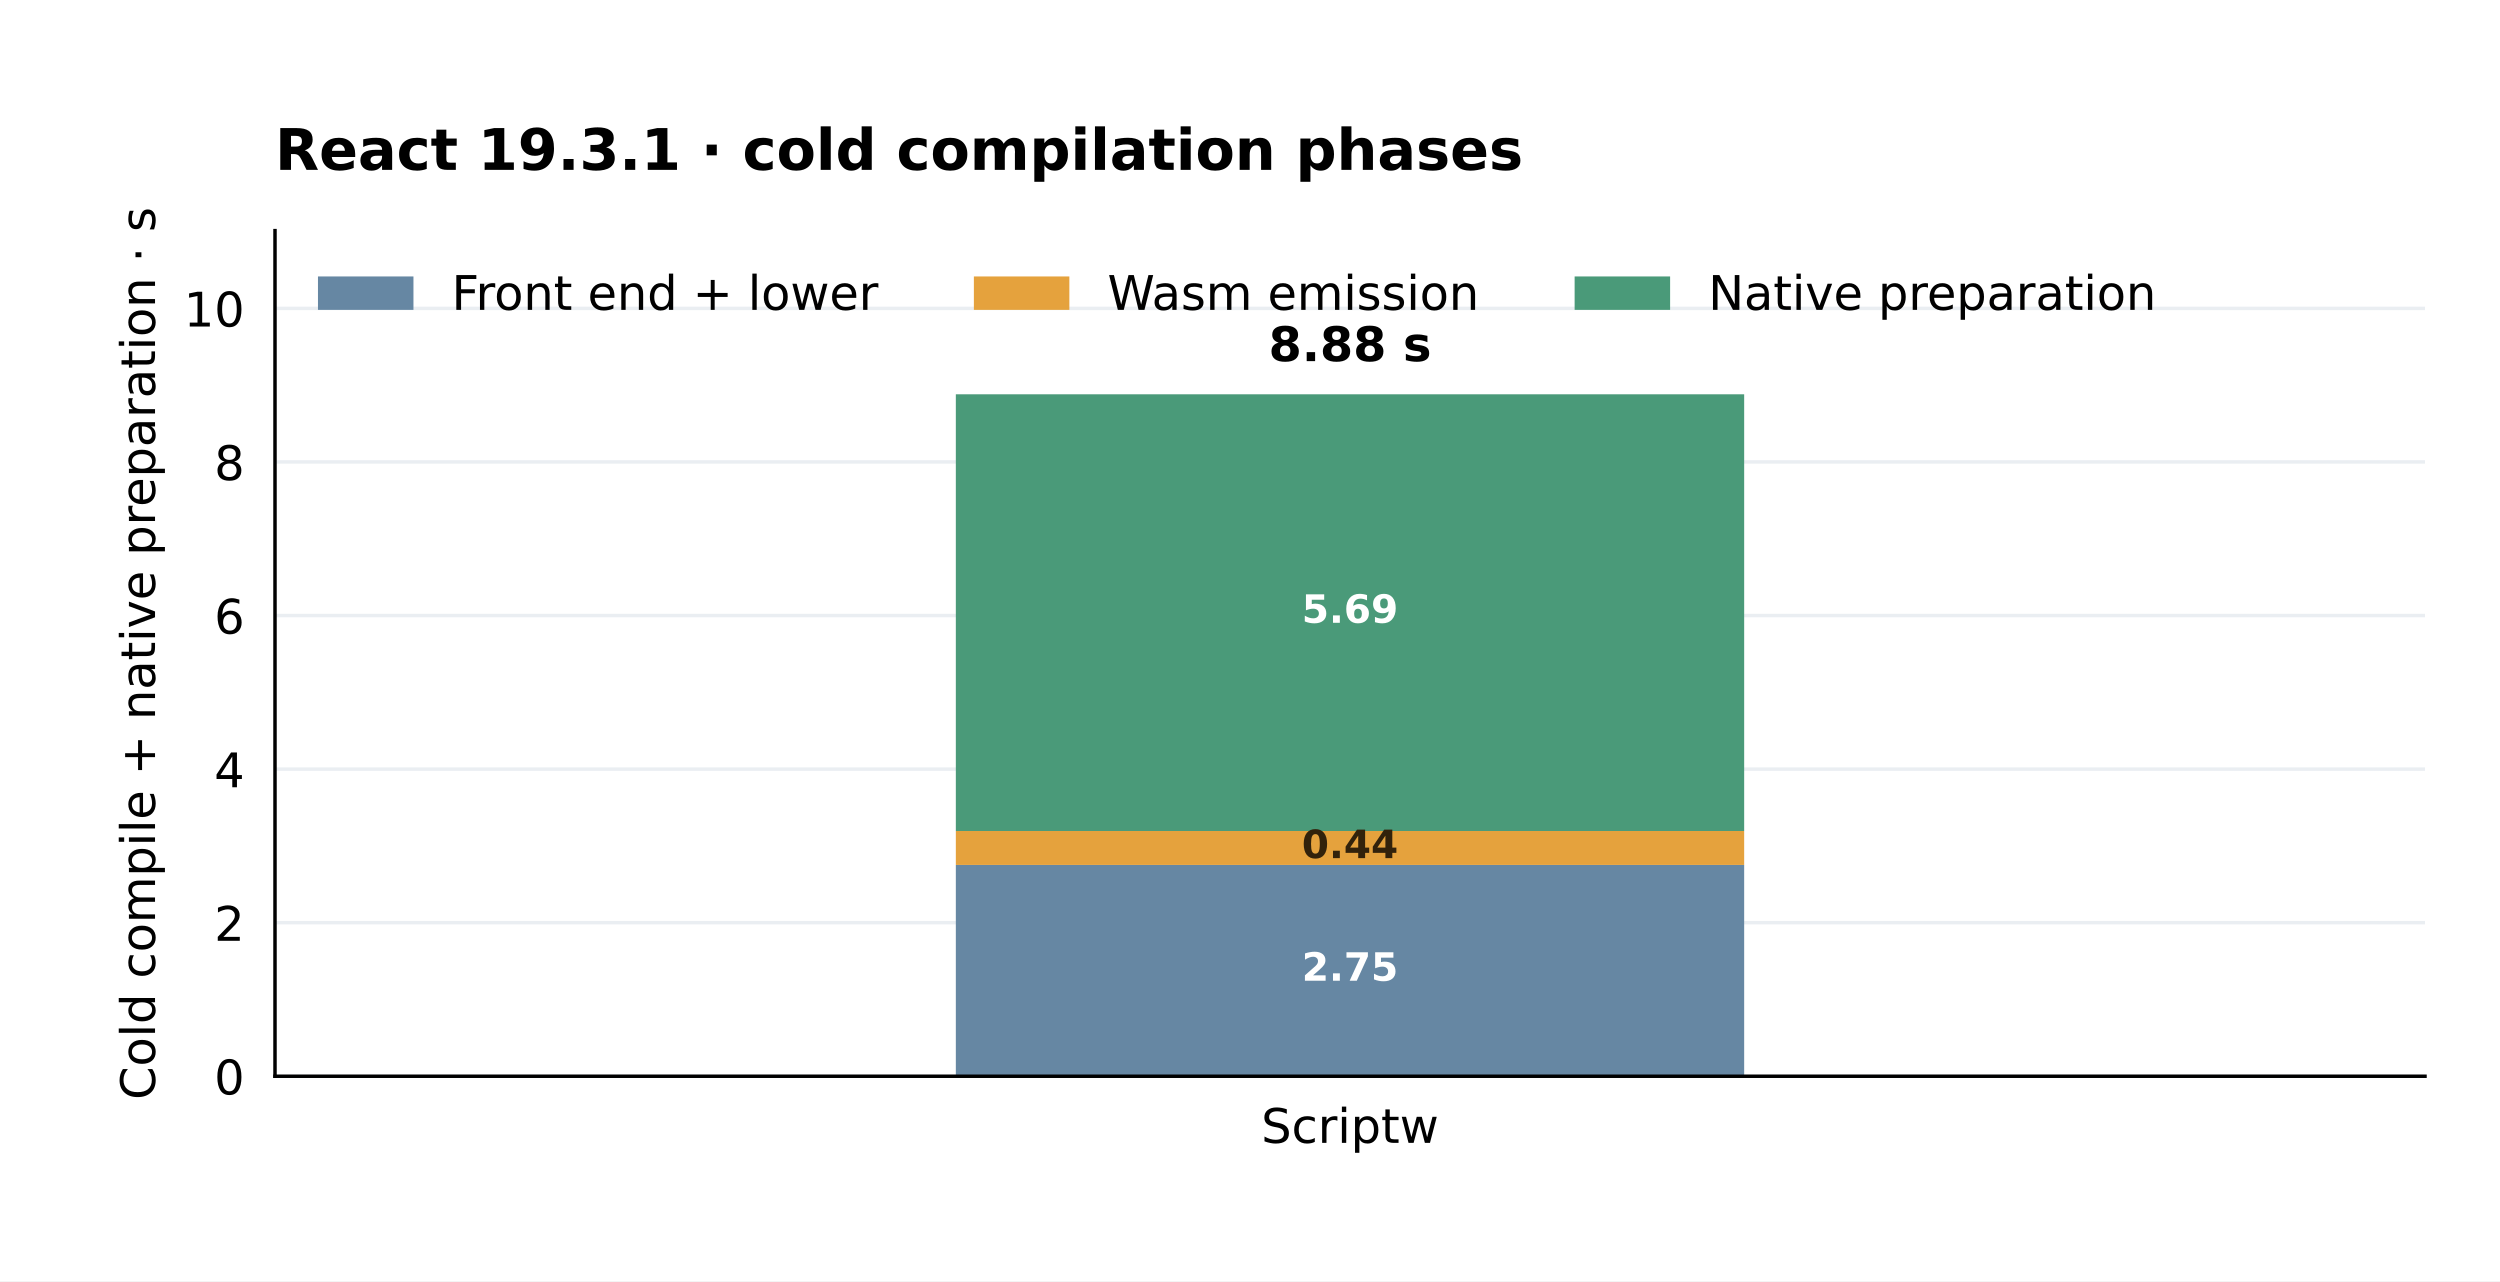
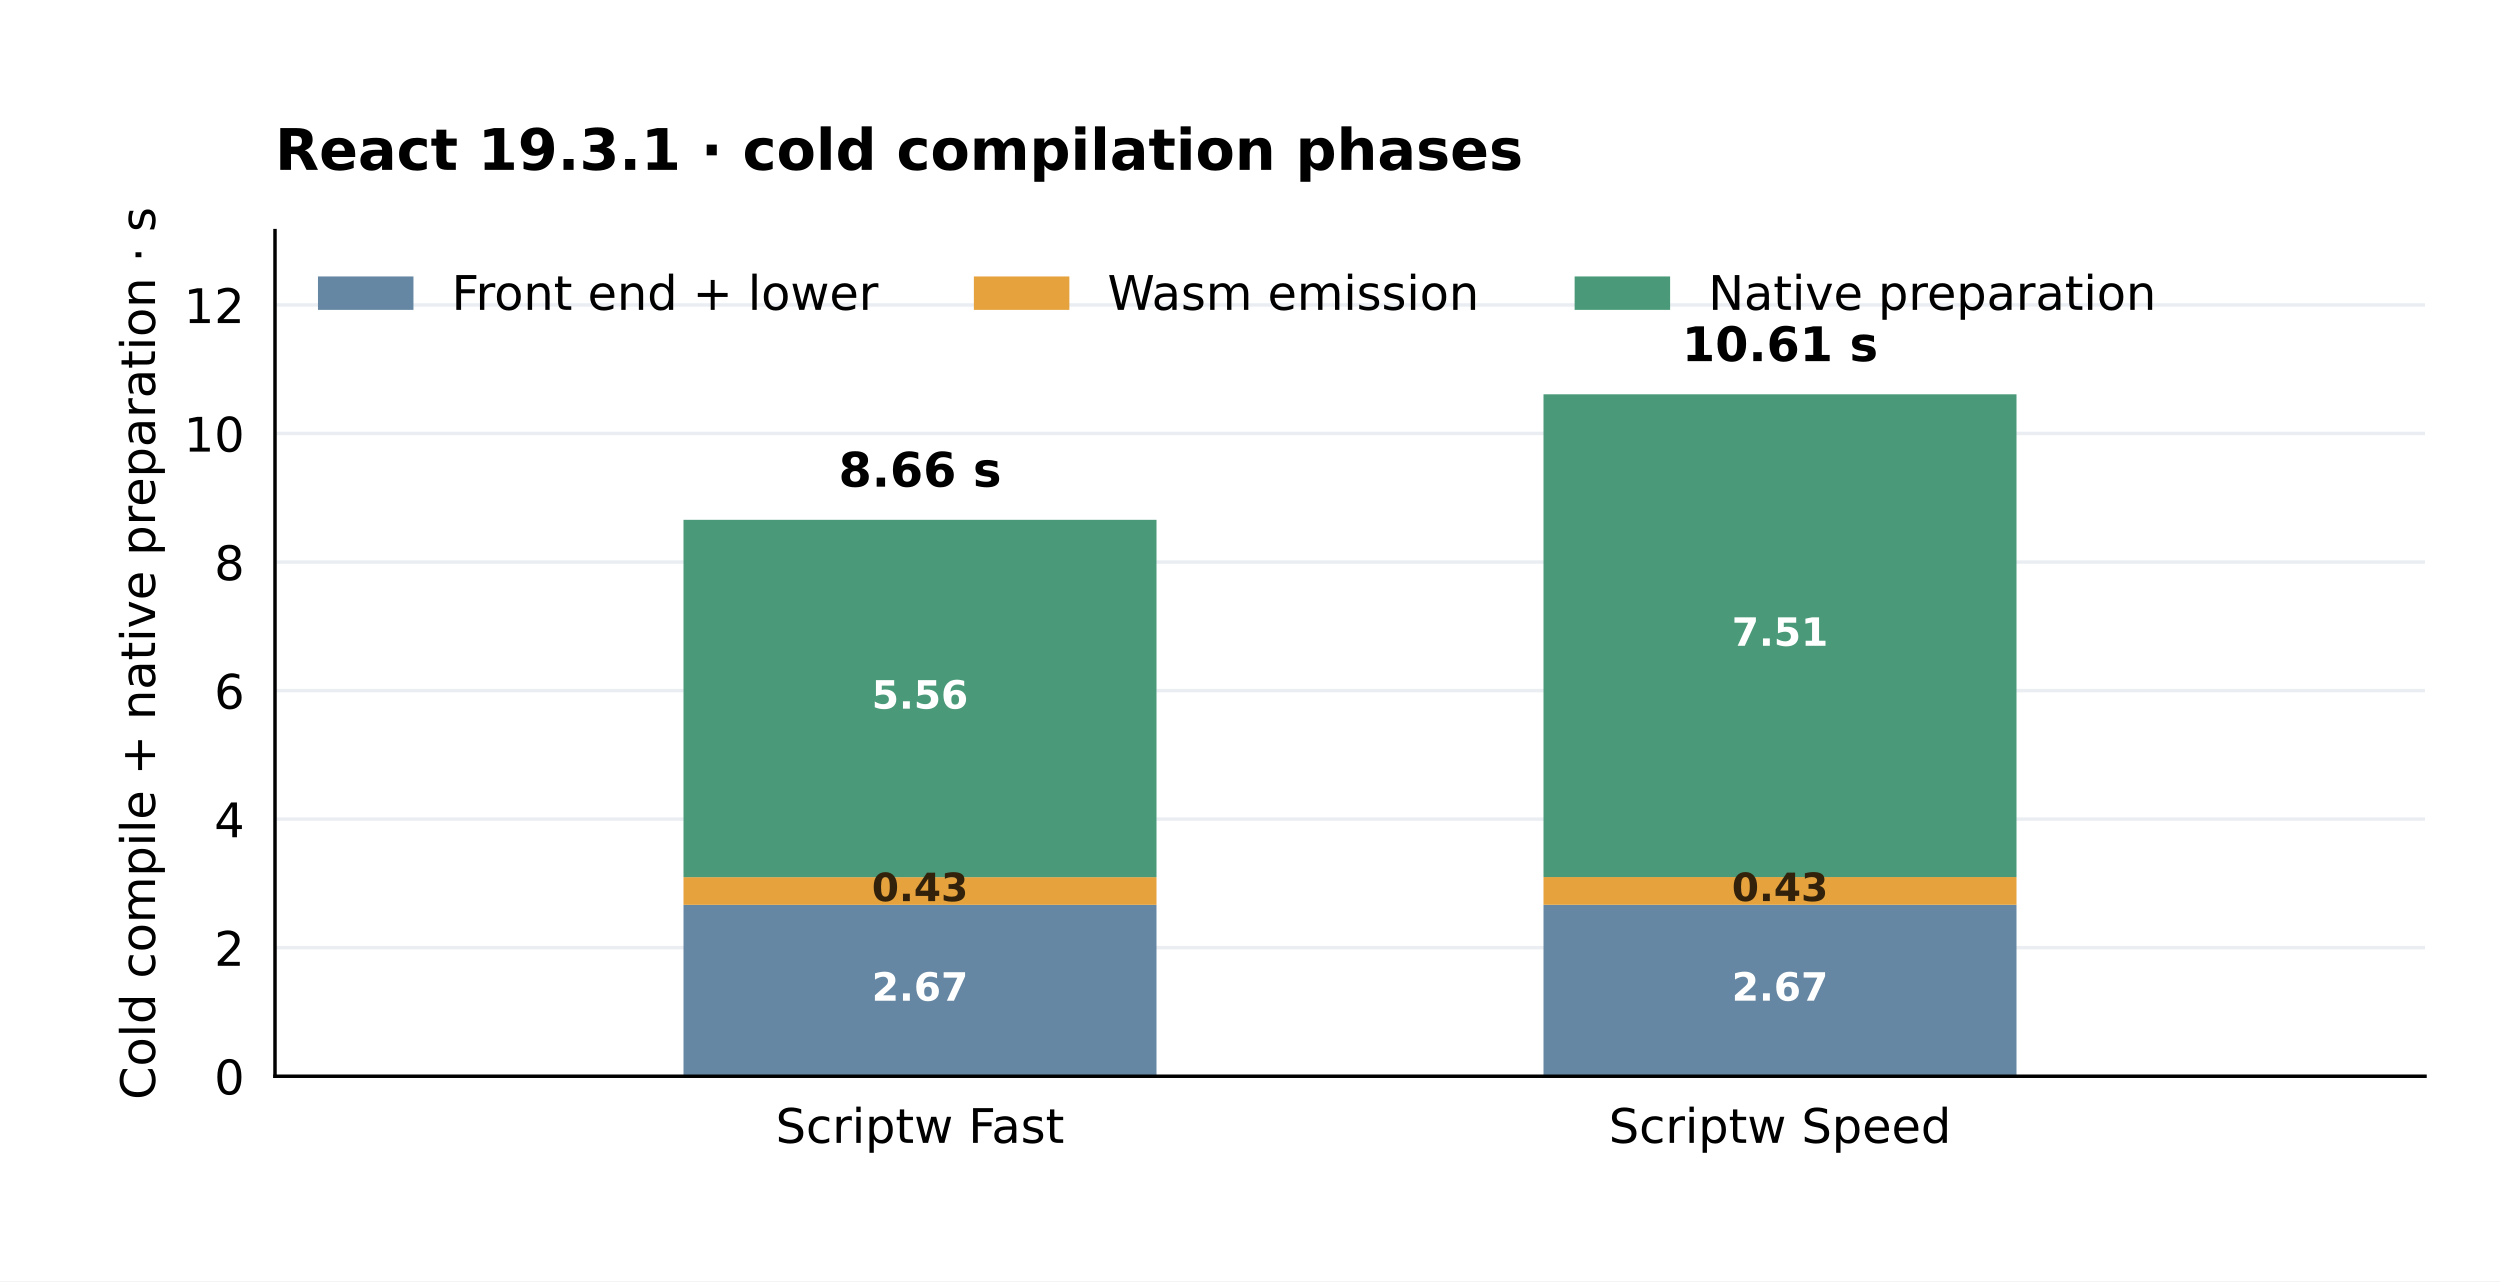
<svg xmlns="http://www.w3.org/2000/svg" width="576pt" height="295.2pt" viewBox="0 0 576 295.2" version="1.1">
  <defs>
    <style type="text/css">*{stroke-linejoin: round; stroke-linecap: butt}</style>
  </defs>
  <g id="figure_1">
    <g id="patch_1">
      <path d="M 0 295.2 L 576 295.2 L 576 0 L 0 0 z " style="fill: #ffffff" />
    </g>
    <g id="axes_1">
      <g id="patch_2">
        <path d="M 63.36 247.968 L 558.72 247.968 L 558.72 53.136 L 63.36 53.136 z " style="fill: #ffffff" />
      </g>
      <g id="matplotlib.axis_1">
        <g id="xtick_1">
          <g id="line2d_1" />
          <g id="text_1">
-             <text style="font-size: 11px; font-family: 'DejaVu Sans'; text-anchor: middle" x="311.04" y="263.326" transform="rotate(-0 311.04 263.3263)">Scriptw</text>
+             <text style="font-size: 11px; font-family: 'DejaVu Sans'; text-anchor: middle" x="211.968" y="263.326" transform="rotate(-0 211.968 263.3263)">Scriptw Fast</text>
+           </g>
+         </g>
+         <g id="xtick_2">
+           <g id="line2d_2" />
+           <g id="text_2">
+             <text style="font-size: 11px; font-family: 'DejaVu Sans'; text-anchor: middle" x="410.112" y="263.326" transform="rotate(-0 410.112 263.3263)">Scriptw Speed</text>
          </g>
        </g>
      </g>
      <g id="matplotlib.axis_2">
        <g id="ytick_1">
-           <g id="line2d_2">
+           <g id="line2d_3">
            <path d="M 63.36 247.968 L 558.72 247.968 " clip-path="url(#pc5acb95793)" style="fill: none; stroke: #eaeef2; stroke-width: 0.8; stroke-linecap: square" />
          </g>
-           <g id="line2d_3" />
-           <g id="text_2">
+           <g id="line2d_4" />
+           <g id="text_3">
            <text style="font-size: 11px; font-family: 'DejaVu Sans'; text-anchor: end" x="56.36" y="252.147" transform="rotate(-0 56.36 252.1467)">0</text>
          </g>
        </g>
        <g id="ytick_2">
-           <g id="line2d_4">
-             <path d="M 63.36 212.585 L 558.72 212.585 " clip-path="url(#pc5acb95793)" style="fill: none; stroke: #eaeef2; stroke-width: 0.8; stroke-linecap: square" />
+           <g id="line2d_5">
+             <path d="M 63.36 218.349 L 558.72 218.349 " clip-path="url(#pc5acb95793)" style="fill: none; stroke: #eaeef2; stroke-width: 0.8; stroke-linecap: square" />
          </g>
-           <g id="line2d_5" />
-           <g id="text_3">
-             <text style="font-size: 11px; font-family: 'DejaVu Sans'; text-anchor: end" x="56.36" y="216.763" transform="rotate(-0 56.36 216.7633)">2</text>
+           <g id="line2d_6" />
+           <g id="text_4">
+             <text style="font-size: 11px; font-family: 'DejaVu Sans'; text-anchor: end" x="56.36" y="222.528" transform="rotate(-0 56.36 222.5279)">2</text>
          </g>
        </g>
        <g id="ytick_3">
-           <g id="line2d_6">
-             <path d="M 63.36 177.201 L 558.72 177.201 " clip-path="url(#pc5acb95793)" style="fill: none; stroke: #eaeef2; stroke-width: 0.8; stroke-linecap: square" />
+           <g id="line2d_7">
+             <path d="M 63.36 188.73 L 558.72 188.73 " clip-path="url(#pc5acb95793)" style="fill: none; stroke: #eaeef2; stroke-width: 0.8; stroke-linecap: square" />
          </g>
-           <g id="line2d_7" />
-           <g id="text_4">
-             <text style="font-size: 11px; font-family: 'DejaVu Sans'; text-anchor: end" x="56.36" y="181.38" transform="rotate(-0 56.36 181.3798)">4</text>
+           <g id="line2d_8" />
+           <g id="text_5">
+             <text style="font-size: 11px; font-family: 'DejaVu Sans'; text-anchor: end" x="56.36" y="192.909" transform="rotate(-0 56.36 192.909)">4</text>
          </g>
        </g>
        <g id="ytick_4">
-           <g id="line2d_8">
-             <path d="M 63.36 141.818 L 558.72 141.818 " clip-path="url(#pc5acb95793)" style="fill: none; stroke: #eaeef2; stroke-width: 0.8; stroke-linecap: square" />
+           <g id="line2d_9">
+             <path d="M 63.36 159.112 L 558.72 159.112 " clip-path="url(#pc5acb95793)" style="fill: none; stroke: #eaeef2; stroke-width: 0.8; stroke-linecap: square" />
          </g>
-           <g id="line2d_9" />
-           <g id="text_5">
-             <text style="font-size: 11px; font-family: 'DejaVu Sans'; text-anchor: end" x="56.36" y="145.996" transform="rotate(-0 56.36 145.9964)">6</text>
+           <g id="line2d_10" />
+           <g id="text_6">
+             <text style="font-size: 11px; font-family: 'DejaVu Sans'; text-anchor: end" x="56.36" y="163.29" transform="rotate(-0 56.36 163.2902)">6</text>
          </g>
        </g>
        <g id="ytick_5">
-           <g id="line2d_10">
-             <path d="M 63.36 106.434 L 558.72 106.434 " clip-path="url(#pc5acb95793)" style="fill: none; stroke: #eaeef2; stroke-width: 0.8; stroke-linecap: square" />
+           <g id="line2d_11">
+             <path d="M 63.36 129.493 L 558.72 129.493 " clip-path="url(#pc5acb95793)" style="fill: none; stroke: #eaeef2; stroke-width: 0.8; stroke-linecap: square" />
          </g>
-           <g id="line2d_11" />
-           <g id="text_6">
-             <text style="font-size: 11px; font-family: 'DejaVu Sans'; text-anchor: end" x="56.36" y="110.613" transform="rotate(-0 56.36 110.6129)">8</text>
+           <g id="line2d_12" />
+           <g id="text_7">
+             <text style="font-size: 11px; font-family: 'DejaVu Sans'; text-anchor: end" x="56.36" y="133.671" transform="rotate(-0 56.36 133.6714)">8</text>
          </g>
        </g>
        <g id="ytick_6">
-           <g id="line2d_12">
-             <path d="M 63.36 71.051 L 558.72 71.051 " clip-path="url(#pc5acb95793)" style="fill: none; stroke: #eaeef2; stroke-width: 0.8; stroke-linecap: square" />
+           <g id="line2d_13">
+             <path d="M 63.36 99.874 L 558.72 99.874 " clip-path="url(#pc5acb95793)" style="fill: none; stroke: #eaeef2; stroke-width: 0.8; stroke-linecap: square" />
          </g>
-           <g id="line2d_13" />
-           <g id="text_7">
-             <text style="font-size: 11px; font-family: 'DejaVu Sans'; text-anchor: end" x="56.36" y="75.229" transform="rotate(-0 56.36 75.22948)">10</text>
+           <g id="line2d_14" />
+           <g id="text_8">
+             <text style="font-size: 11px; font-family: 'DejaVu Sans'; text-anchor: end" x="56.36" y="104.053" transform="rotate(-0 56.36 104.0525)">10</text>
          </g>
        </g>
-         <g id="text_8">
+         <g id="ytick_7">
+           <g id="line2d_15">
+             <path d="M 63.36 70.255 L 558.72 70.255 " clip-path="url(#pc5acb95793)" style="fill: none; stroke: #eaeef2; stroke-width: 0.8; stroke-linecap: square" />
+           </g>
+           <g id="line2d_16" />
+           <g id="text_9">
+             <text style="font-size: 11px; font-family: 'DejaVu Sans'; text-anchor: end" x="56.36" y="74.434" transform="rotate(-0 56.36 74.43372)">12</text>
+           </g>
+         </g>
+         <g id="text_10">
          <text style="font-size: 11px; font-family: 'DejaVu Sans'; text-anchor: middle" x="35.72" y="150.552" transform="rotate(-90 35.71992 150.552)">Cold compile + native preparation · s</text>
        </g>
      </g>
      <g id="patch_3">
-         <path d="M 220.224 247.968 L 401.856 247.968 L 401.856 199.281 L 220.224 199.281 z " clip-path="url(#pc5acb95793)" style="fill: #6687a3" />
+         <path d="M 157.478 247.968 L 266.458 247.968 L 266.458 208.476 L 157.478 208.476 z " clip-path="url(#pc5acb95793)" style="fill: #6687a3" />
      </g>
      <g id="patch_4">
-         <path d="M 220.224 199.281 L 401.856 199.281 L 401.856 191.46 L 220.224 191.46 z " clip-path="url(#pc5acb95793)" style="fill: #e5a23d" />
+         <path d="M 157.478 208.476 L 266.458 208.476 L 266.458 202.095 L 157.478 202.095 z " clip-path="url(#pc5acb95793)" style="fill: #e5a23d" />
      </g>
      <g id="patch_5">
-         <path d="M 220.224 191.46 L 401.856 191.46 L 401.856 90.845 L 220.224 90.845 z " clip-path="url(#pc5acb95793)" style="fill: #4a9a79" />
+         <path d="M 157.478 202.095 L 266.458 202.095 L 266.458 119.767 L 157.478 119.767 z " clip-path="url(#pc5acb95793)" style="fill: #4a9a79" />
      </g>
      <g id="patch_6">
+         <path d="M 355.622 247.968 L 464.602 247.968 L 464.602 208.462 L 355.622 208.462 z " clip-path="url(#pc5acb95793)" style="fill: #6687a3" />
+       </g>
+       <g id="patch_7">
+         <path d="M 355.622 208.462 L 464.602 208.462 L 464.602 202.072 L 355.622 202.072 z " clip-path="url(#pc5acb95793)" style="fill: #e5a23d" />
+       </g>
+       <g id="patch_8">
+         <path d="M 355.622 202.072 L 464.602 202.072 L 464.602 90.845 L 355.622 90.845 z " clip-path="url(#pc5acb95793)" style="fill: #4a9a79" />
+       </g>
+       <g id="patch_9">
        <path d="M 63.36 247.968 L 63.36 53.136 " style="fill: none; stroke: #000000; stroke-width: 0.8; stroke-linejoin: miter; stroke-linecap: square" />
      </g>
-       <g id="patch_7">
+       <g id="patch_10">
        <path d="M 63.36 247.968 L 558.72 247.968 " style="fill: none; stroke: #000000; stroke-width: 0.8; stroke-linejoin: miter; stroke-linecap: square" />
      </g>
-       <g id="text_9">
-         <text style="font-weight: 700; font-size: 9px; font-family: 'DejaVu Sans'; text-anchor: middle; fill: #ffffff" x="311.04" y="225.963" transform="rotate(-0 311.04 225.9625)">2.75</text>
-       </g>
-       <g id="text_10">
-         <text style="font-weight: 700; font-size: 9px; font-family: 'DejaVu Sans'; text-anchor: middle; fill: #32220b" x="311.04" y="197.708" transform="rotate(-0 311.04 197.7083)">0.44</text>
-       </g>
      <g id="text_11">
-         <text style="font-weight: 700; font-size: 9px; font-family: 'DejaVu Sans'; text-anchor: middle; fill: #ffffff" x="311.04" y="143.49" transform="rotate(-0 311.04 143.4904)">5.69</text>
+         <text style="font-weight: 700; font-size: 9px; font-family: 'DejaVu Sans'; text-anchor: middle; fill: #ffffff" x="211.968" y="230.56" transform="rotate(-0 211.968 230.5601)">2.67</text>
      </g>
      <g id="text_12">
-         <text style="font-weight: 700; font-size: 11px; font-family: 'DejaVu Sans'; text-anchor: middle" x="311.04" y="83.203" transform="rotate(-0 311.04 83.20284)">8.88 s</text>
+         <text style="font-weight: 700; font-size: 9px; font-family: 'DejaVu Sans'; text-anchor: middle; fill: #32220b" x="211.968" y="207.623" transform="rotate(-0 211.968 207.6234)">0.43</text>
      </g>
      <g id="text_13">
+         <text style="font-weight: 700; font-size: 9px; font-family: 'DejaVu Sans'; text-anchor: middle; fill: #ffffff" x="211.968" y="163.269" transform="rotate(-0 211.968 163.2688)">5.56</text>
+       </g>
+       <g id="text_14">
+         <text style="font-weight: 700; font-size: 9px; font-family: 'DejaVu Sans'; text-anchor: middle; fill: #ffffff" x="410.112" y="230.553" transform="rotate(-0 410.112 230.5529)">2.67</text>
+       </g>
+       <g id="text_15">
+         <text style="font-weight: 700; font-size: 9px; font-family: 'DejaVu Sans'; text-anchor: middle; fill: #32220b" x="410.112" y="207.605" transform="rotate(-0 410.112 207.6049)">0.43</text>
+       </g>
+       <g id="text_16">
+         <text style="font-weight: 700; font-size: 9px; font-family: 'DejaVu Sans'; text-anchor: middle; fill: #ffffff" x="410.112" y="148.797" transform="rotate(-0 410.112 148.7966)">7.51</text>
+       </g>
+       <g id="text_17">
+         <text style="font-weight: 700; font-size: 11px; font-family: 'DejaVu Sans'; text-anchor: middle" x="211.968" y="112.125" transform="rotate(-0 211.968 112.1246)">8.66 s</text>
+       </g>
+       <g id="text_18">
+         <text style="font-weight: 700; font-size: 11px; font-family: 'DejaVu Sans'; text-anchor: middle" x="410.112" y="83.203" transform="rotate(-0 410.112 83.20284)">10.61 s</text>
+       </g>
+       <g id="text_19">
        <text style="font-weight: 700; font-size: 13.2px; font-family: 'DejaVu Sans'; text-anchor: start" x="63.36" y="39.136" transform="rotate(-0 63.36 39.136)">React 19.3.1 · cold compilation phases</text>
      </g>
      <g id="legend_1">
-         <g id="patch_8">
+         <g id="patch_11">
          <path d="M 73.26 71.394 L 95.26 71.394 L 95.26 63.694 L 73.26 63.694 z " style="fill: #6687a3" />
        </g>
-         <g id="text_14">
+         <g id="text_20">
          <text style="font-size: 11px; font-family: 'DejaVu Sans'; text-anchor: start" x="104.06" y="71.394" transform="rotate(-0 104.06 71.39428)">Front end + lower</text>
        </g>
-         <g id="patch_9">
+         <g id="patch_12">
          <path d="M 224.381 71.394 L 246.381 71.394 L 246.381 63.694 L 224.381 63.694 z " style="fill: #e5a23d" />
        </g>
-         <g id="text_15">
+         <g id="text_21">
          <text style="font-size: 11px; font-family: 'DejaVu Sans'; text-anchor: start" x="255.181" y="71.394" transform="rotate(-0 255.1811 71.39428)">Wasm emission</text>
        </g>
-         <g id="patch_10">
+         <g id="patch_13">
          <path d="M 362.794 71.394 L 384.794 71.394 L 384.794 63.694 L 362.794 63.694 z " style="fill: #4a9a79" />
        </g>
-         <g id="text_16">
+         <g id="text_22">
          <text style="font-size: 11px; font-family: 'DejaVu Sans'; text-anchor: start" x="393.594" y="71.394" transform="rotate(-0 393.5938 71.39428)">Native preparation</text>
        </g>
      </g>
    </g>
  </g>
  <defs>
    <clipPath id="pc5acb95793">
      <rect x="63.36" y="53.136" width="495.36" height="194.832" />
    </clipPath>
  </defs>
</svg>
